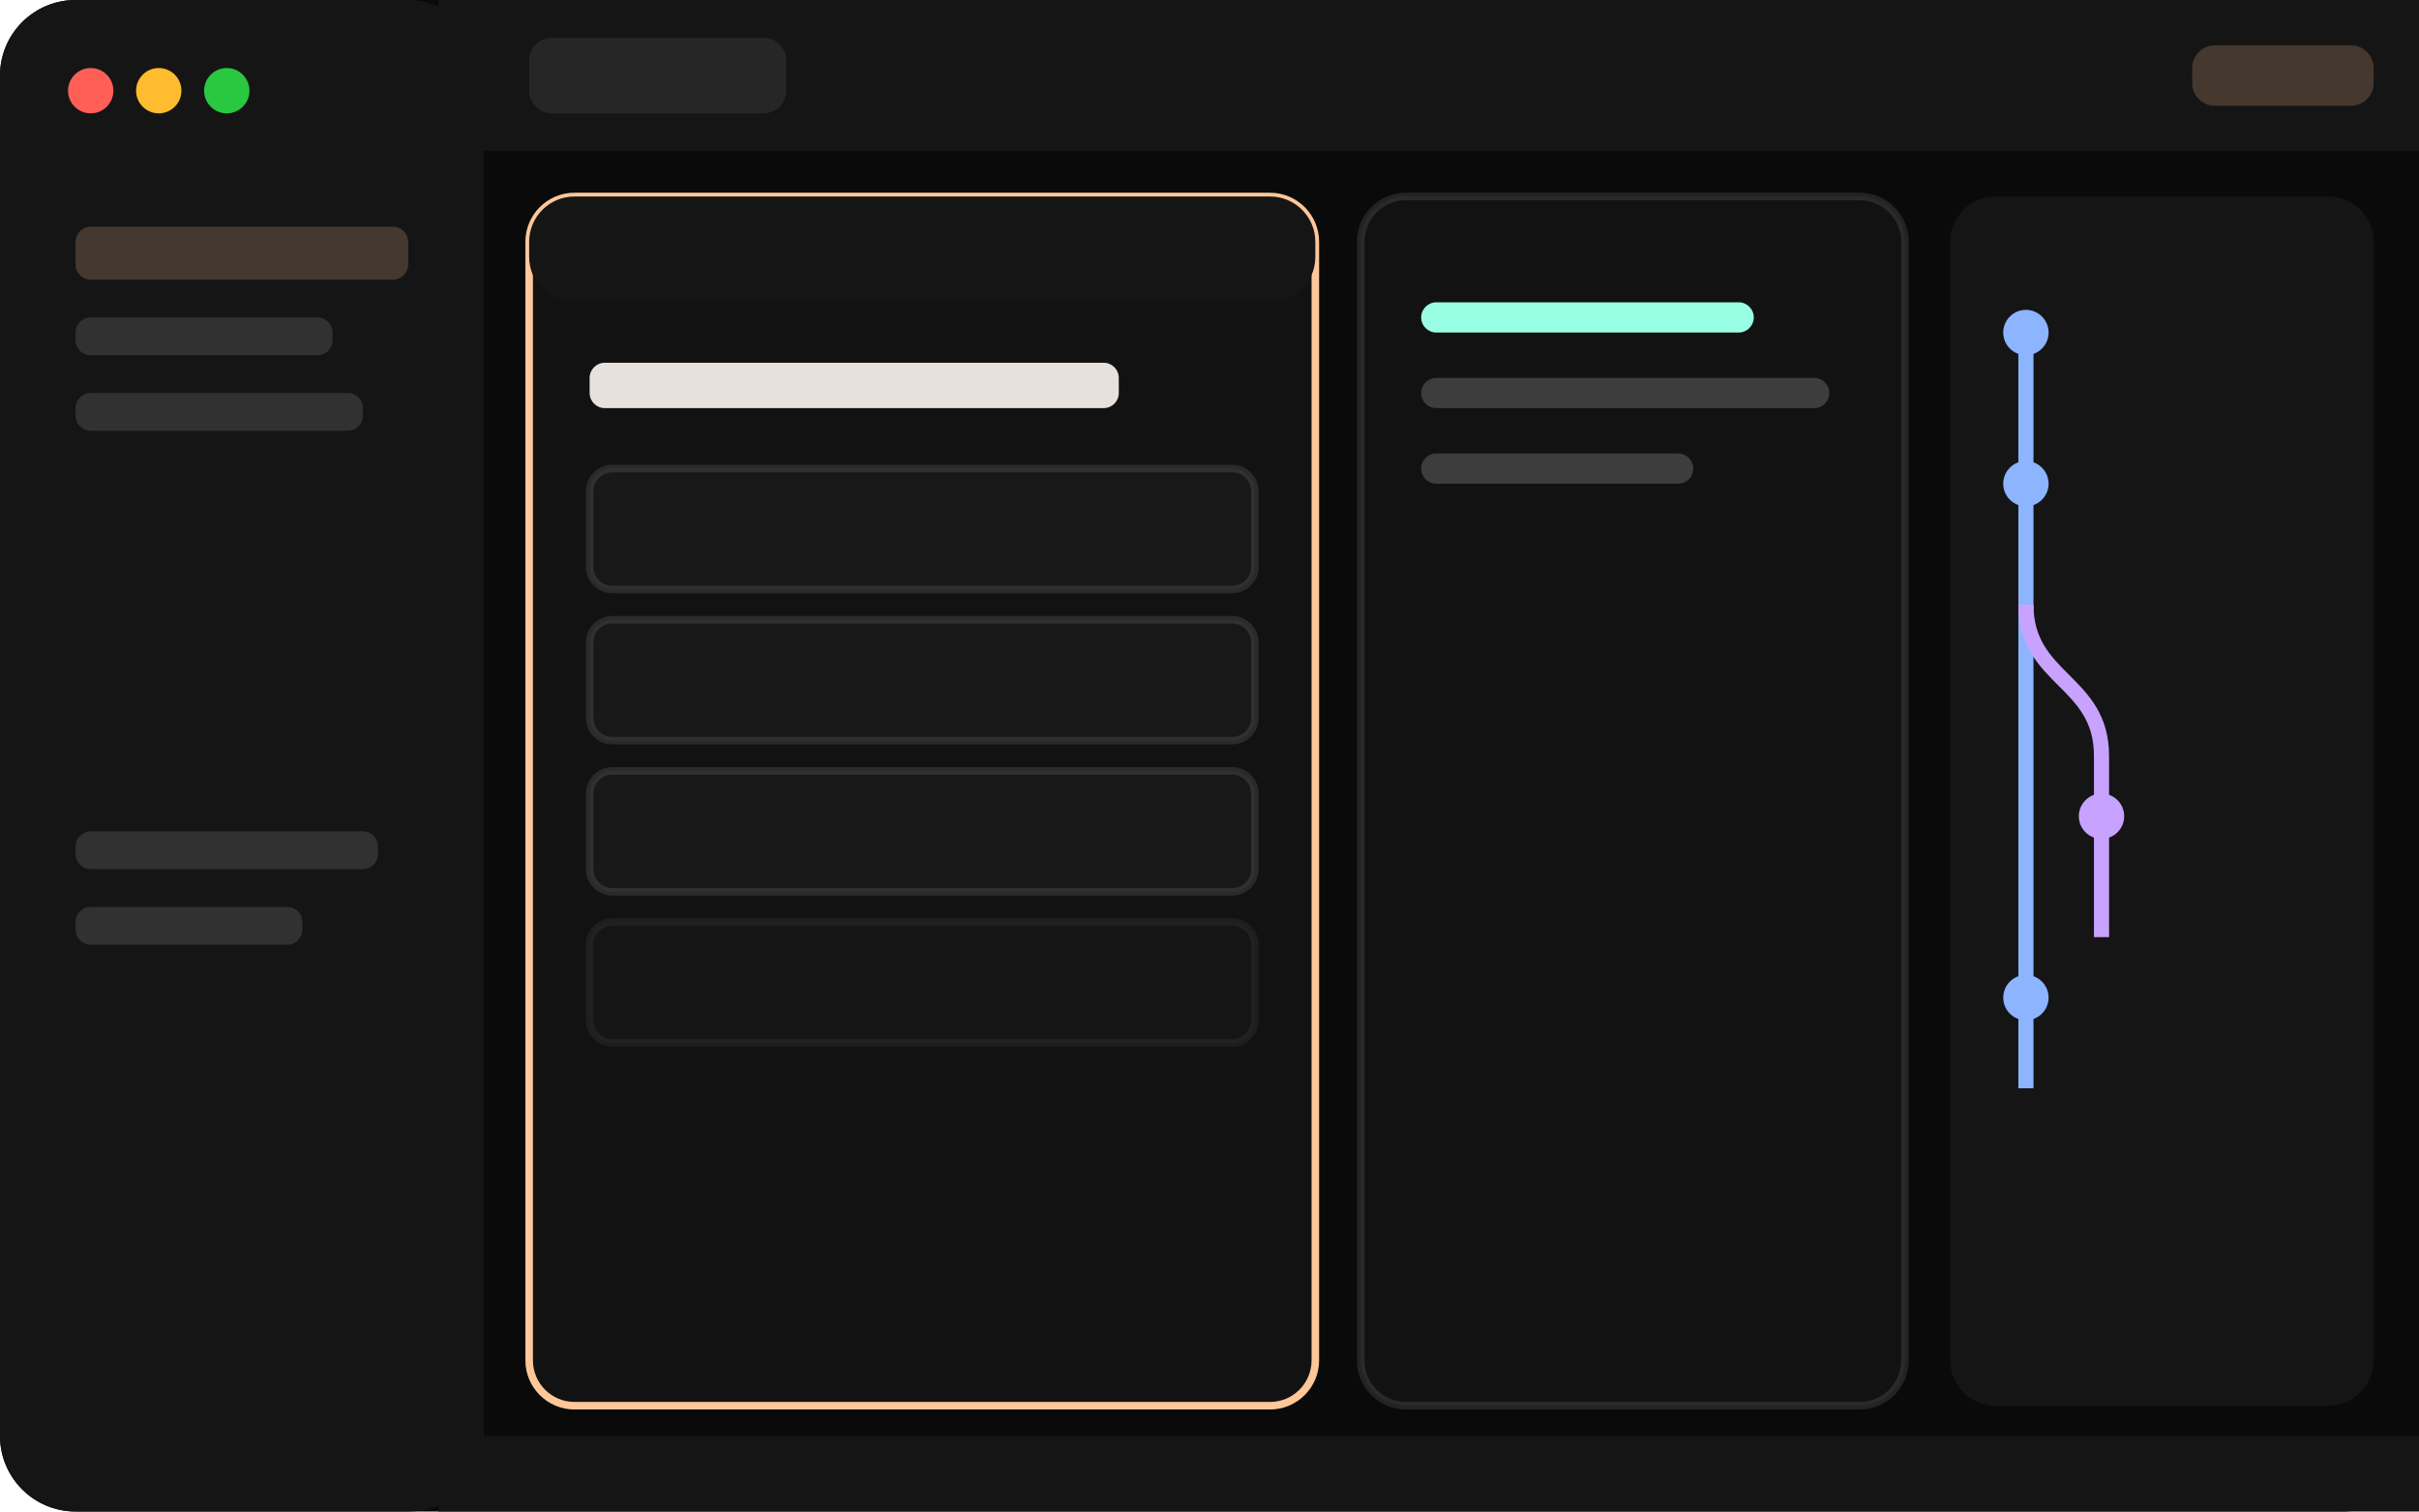
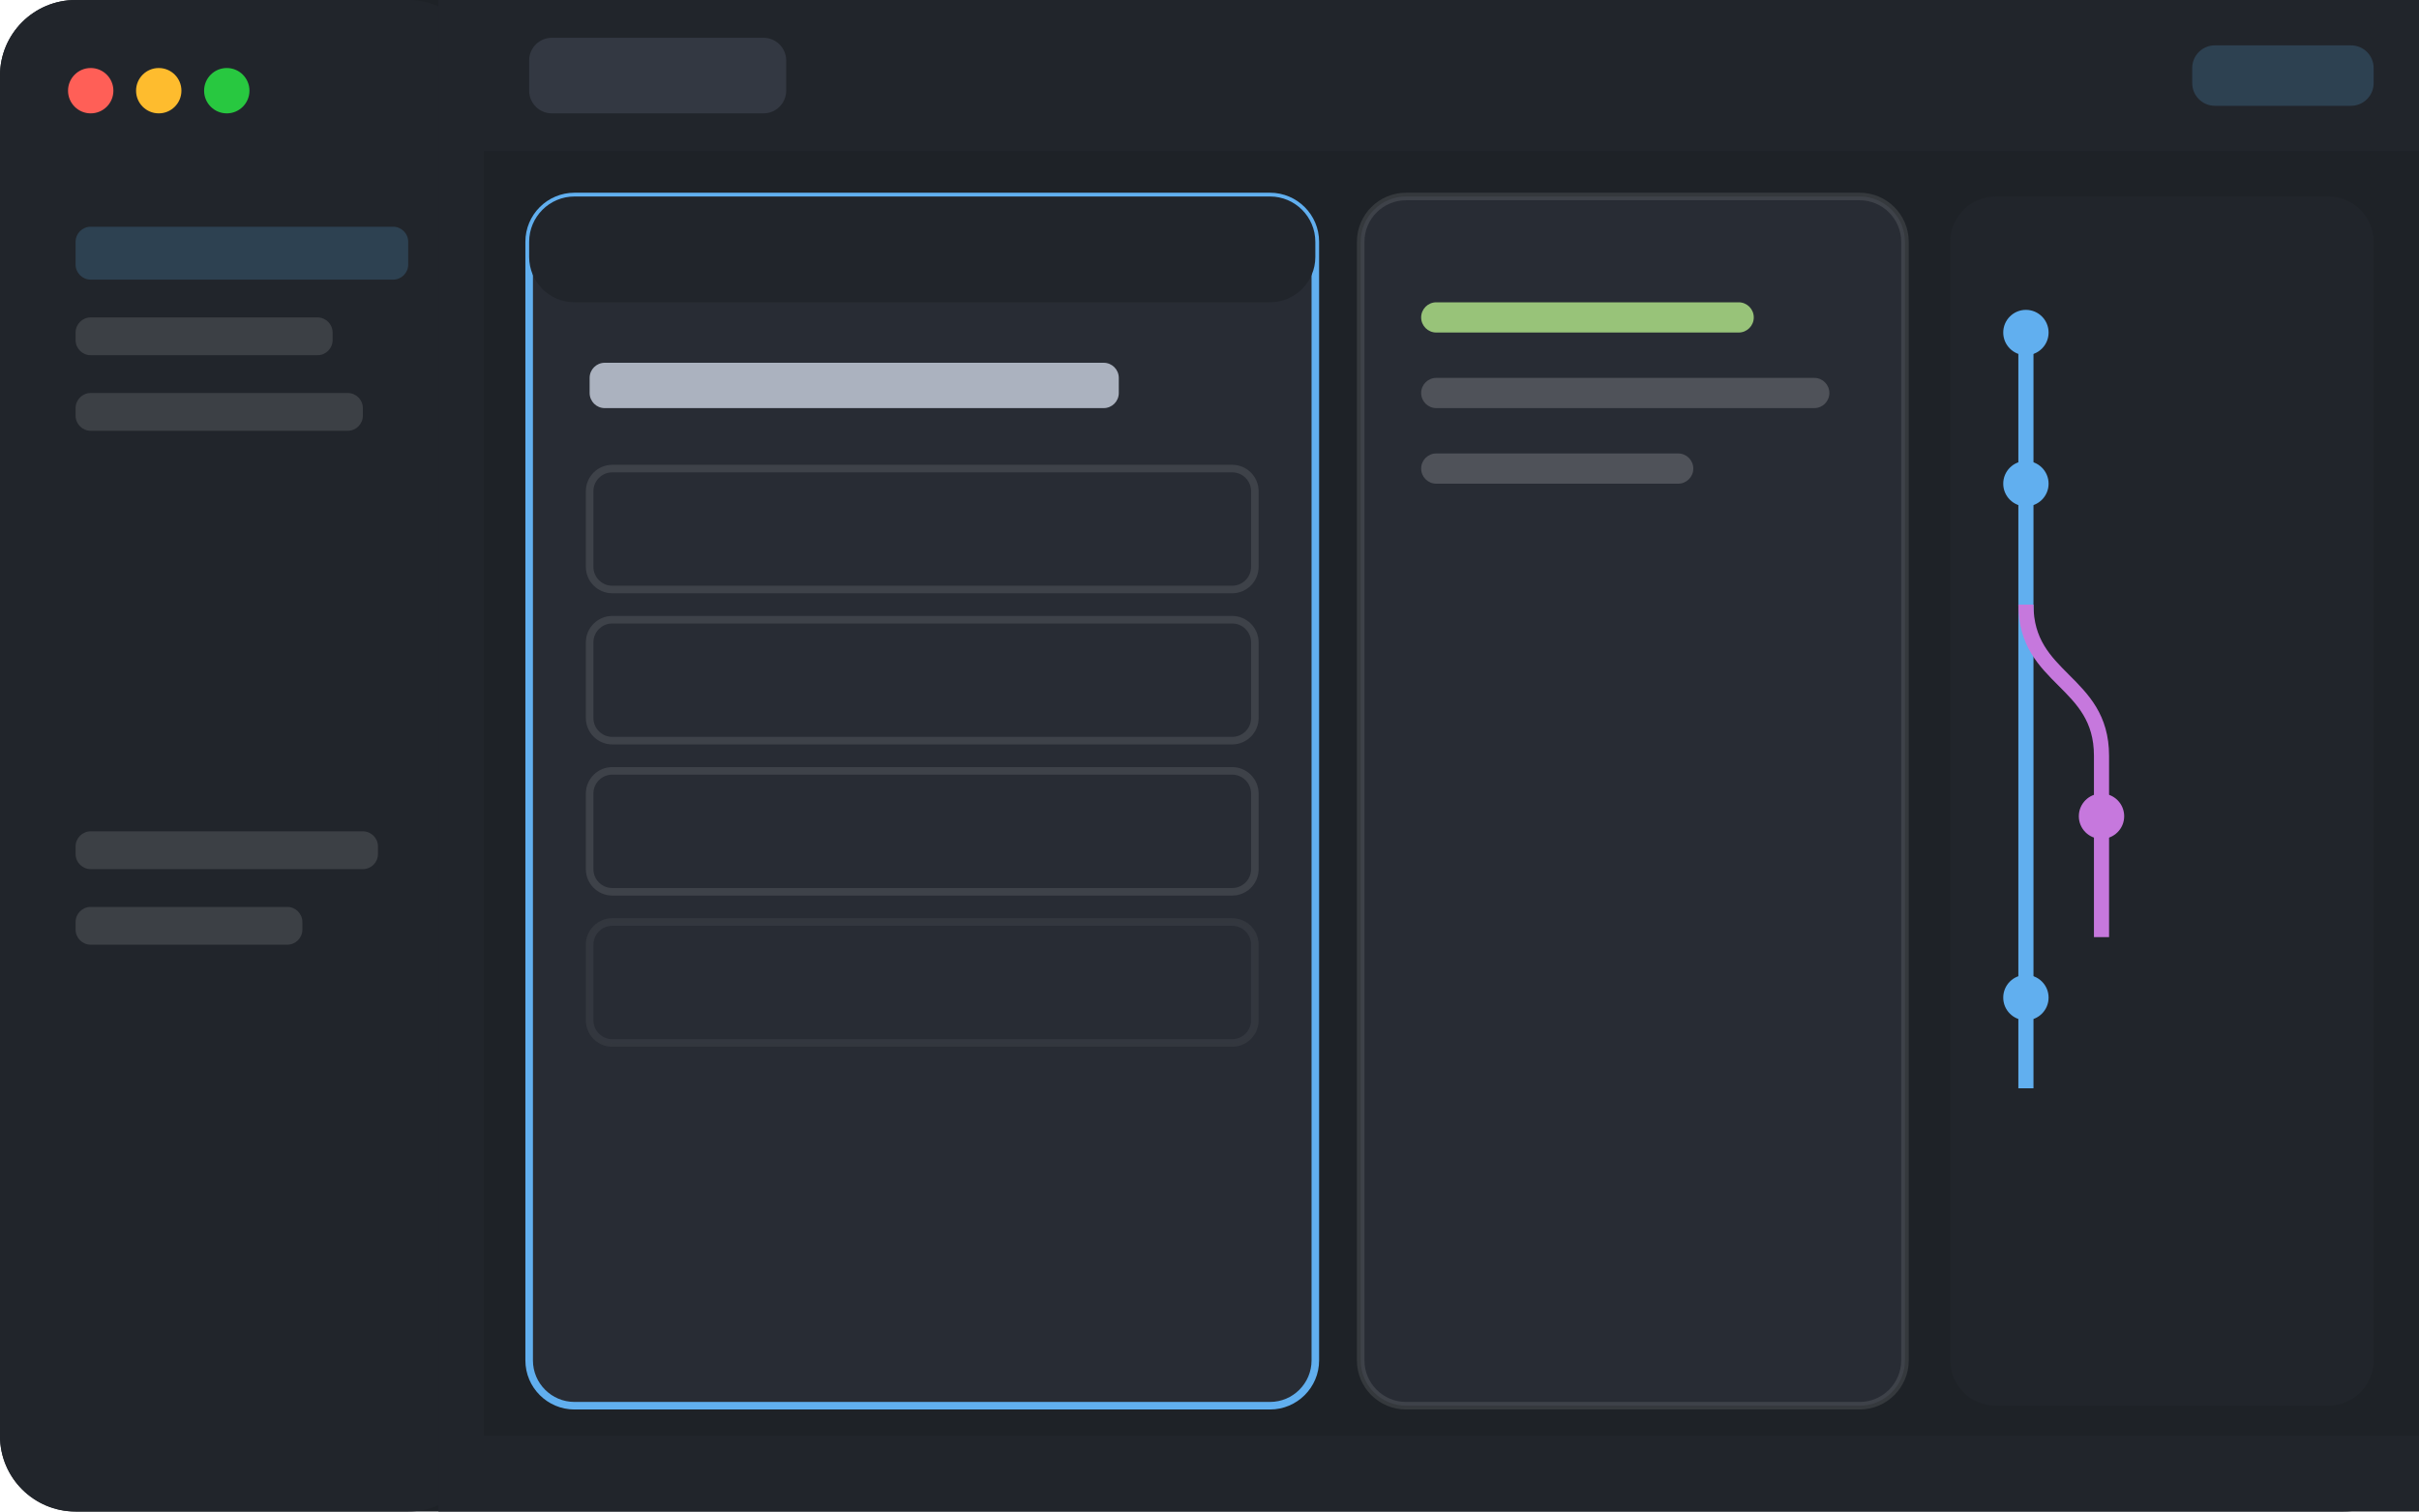
<svg xmlns="http://www.w3.org/2000/svg" viewBox="0 0 320 200">
-   <rect width="320" height="200" rx="10" fill="#0a0a0a" />
-   <rect width="64" height="200" rx="10" fill="#151515" />
-   <rect x="58" width="6" height="200" fill="#151515" />
+   <rect width="320" height="200" rx="10" fill="#1e2227" />
+   <rect width="64" height="200" rx="10" fill="#21252b" />
+   <rect x="58" width="6" height="200" fill="#21252b" />
  <circle cx="12" cy="12" r="3" fill="#ff5f57" />
  <circle cx="21" cy="12" r="3" fill="#febc2e" />
  <circle cx="30" cy="12" r="3" fill="#28c840" />
-   <rect x="10" y="30" width="44" height="7" rx="2" fill="#ffc79933" />
+   <rect x="10" y="30" width="44" height="7" rx="2" fill="#61afef33" />
  <rect x="10" y="42" width="34" height="5" rx="2" fill="#ffffff1f" />
  <rect x="10" y="52" width="38" height="5" rx="2" fill="#ffffff1f" />
  <rect x="10" y="110" width="40" height="5" rx="2" fill="#ffffff1f" />
  <rect x="10" y="120" width="30" height="5" rx="2" fill="#ffffff1f" />
-   <rect x="64" width="256" height="20" fill="#151515" />
-   <rect x="70" y="5" width="34" height="10" rx="3" fill="#262626" />
-   <rect x="290" y="6" width="24" height="8" rx="3" fill="#ffc79933" />
-   <rect x="70" y="26" width="104" height="160" rx="6" fill="#121212" stroke="#ffc799" />
-   <rect x="70" y="26" width="104" height="14" rx="6" fill="#151515" />
-   <rect x="78" y="48" width="70" height="6" rx="2" fill="#e6e1dc" />
-   <rect x="78" y="62" width="88" height="16" rx="3" fill="#181818" stroke="#ffffff1a" />
-   <rect x="78" y="82" width="88" height="16" rx="3" fill="#181818" stroke="#ffffff1a" />
-   <rect x="78" y="102" width="88" height="16" rx="3" fill="#181818" stroke="#ffffff1a" />
-   <rect x="78" y="122" width="88" height="16" rx="3" fill="#181818" stroke="#ffffff1a" opacity=".5" />
-   <rect x="180" y="26" width="72" height="160" rx="6" fill="#121212" stroke="#ffffff1a" />
-   <rect x="188" y="40" width="44" height="4" rx="2" fill="#99ffe4" />
+   <rect x="64" width="256" height="20" fill="#21252b" />
+   <rect x="70" y="5" width="34" height="10" rx="3" fill="#333842" />
+   <rect x="290" y="6" width="24" height="8" rx="3" fill="#61afef33" />
+   <rect x="70" y="26" width="104" height="160" rx="6" fill="#282c34" stroke="#61afef" />
+   <rect x="70" y="26" width="104" height="14" rx="6" fill="#21252b" />
+   <rect x="78" y="48" width="70" height="6" rx="2" fill="#abb2bf" />
+   <rect x="78" y="62" width="88" height="16" rx="3" fill="#282c34" stroke="#ffffff1a" />
+   <rect x="78" y="82" width="88" height="16" rx="3" fill="#282c34" stroke="#ffffff1a" />
+   <rect x="78" y="102" width="88" height="16" rx="3" fill="#282c34" stroke="#ffffff1a" />
+   <rect x="78" y="122" width="88" height="16" rx="3" fill="#282c34" stroke="#ffffff1a" opacity=".5" />
+   <rect x="180" y="26" width="72" height="160" rx="6" fill="#282c34" stroke="#ffffff1a" />
+   <rect x="188" y="40" width="44" height="4" rx="2" fill="#98c379" />
  <rect x="188" y="50" width="54" height="4" rx="2" fill="#ffffff2e" />
  <rect x="188" y="60" width="36" height="4" rx="2" fill="#ffffff2e" />
-   <rect x="258" y="26" width="56" height="160" rx="6" fill="#151515" />
-   <path d="M268 44v100" stroke="#8cb4ff" stroke-width="2" />
-   <path d="M268 80c0 10 10 10 10 20v24" stroke="#c8a2ff" stroke-width="2" fill="none" />
-   <circle cx="268" cy="44" r="3" fill="#8cb4ff" />
-   <circle cx="268" cy="64" r="3" fill="#8cb4ff" />
-   <circle cx="278" cy="108" r="3" fill="#c8a2ff" />
-   <circle cx="268" cy="132" r="3" fill="#8cb4ff" />
-   <rect x="64" y="190" width="256" height="10" fill="#151515" />
+   <rect x="258" y="26" width="56" height="160" rx="6" fill="#21252b" />
+   <path d="M268 44v100" stroke="#61afef" stroke-width="2" />
+   <path d="M268 80c0 10 10 10 10 20v24" stroke="#c678dd" stroke-width="2" fill="none" />
+   <circle cx="268" cy="44" r="3" fill="#61afef" />
+   <circle cx="268" cy="64" r="3" fill="#61afef" />
+   <circle cx="278" cy="108" r="3" fill="#c678dd" />
+   <circle cx="268" cy="132" r="3" fill="#61afef" />
+   <rect x="64" y="190" width="256" height="10" fill="#21252b" />
</svg>
